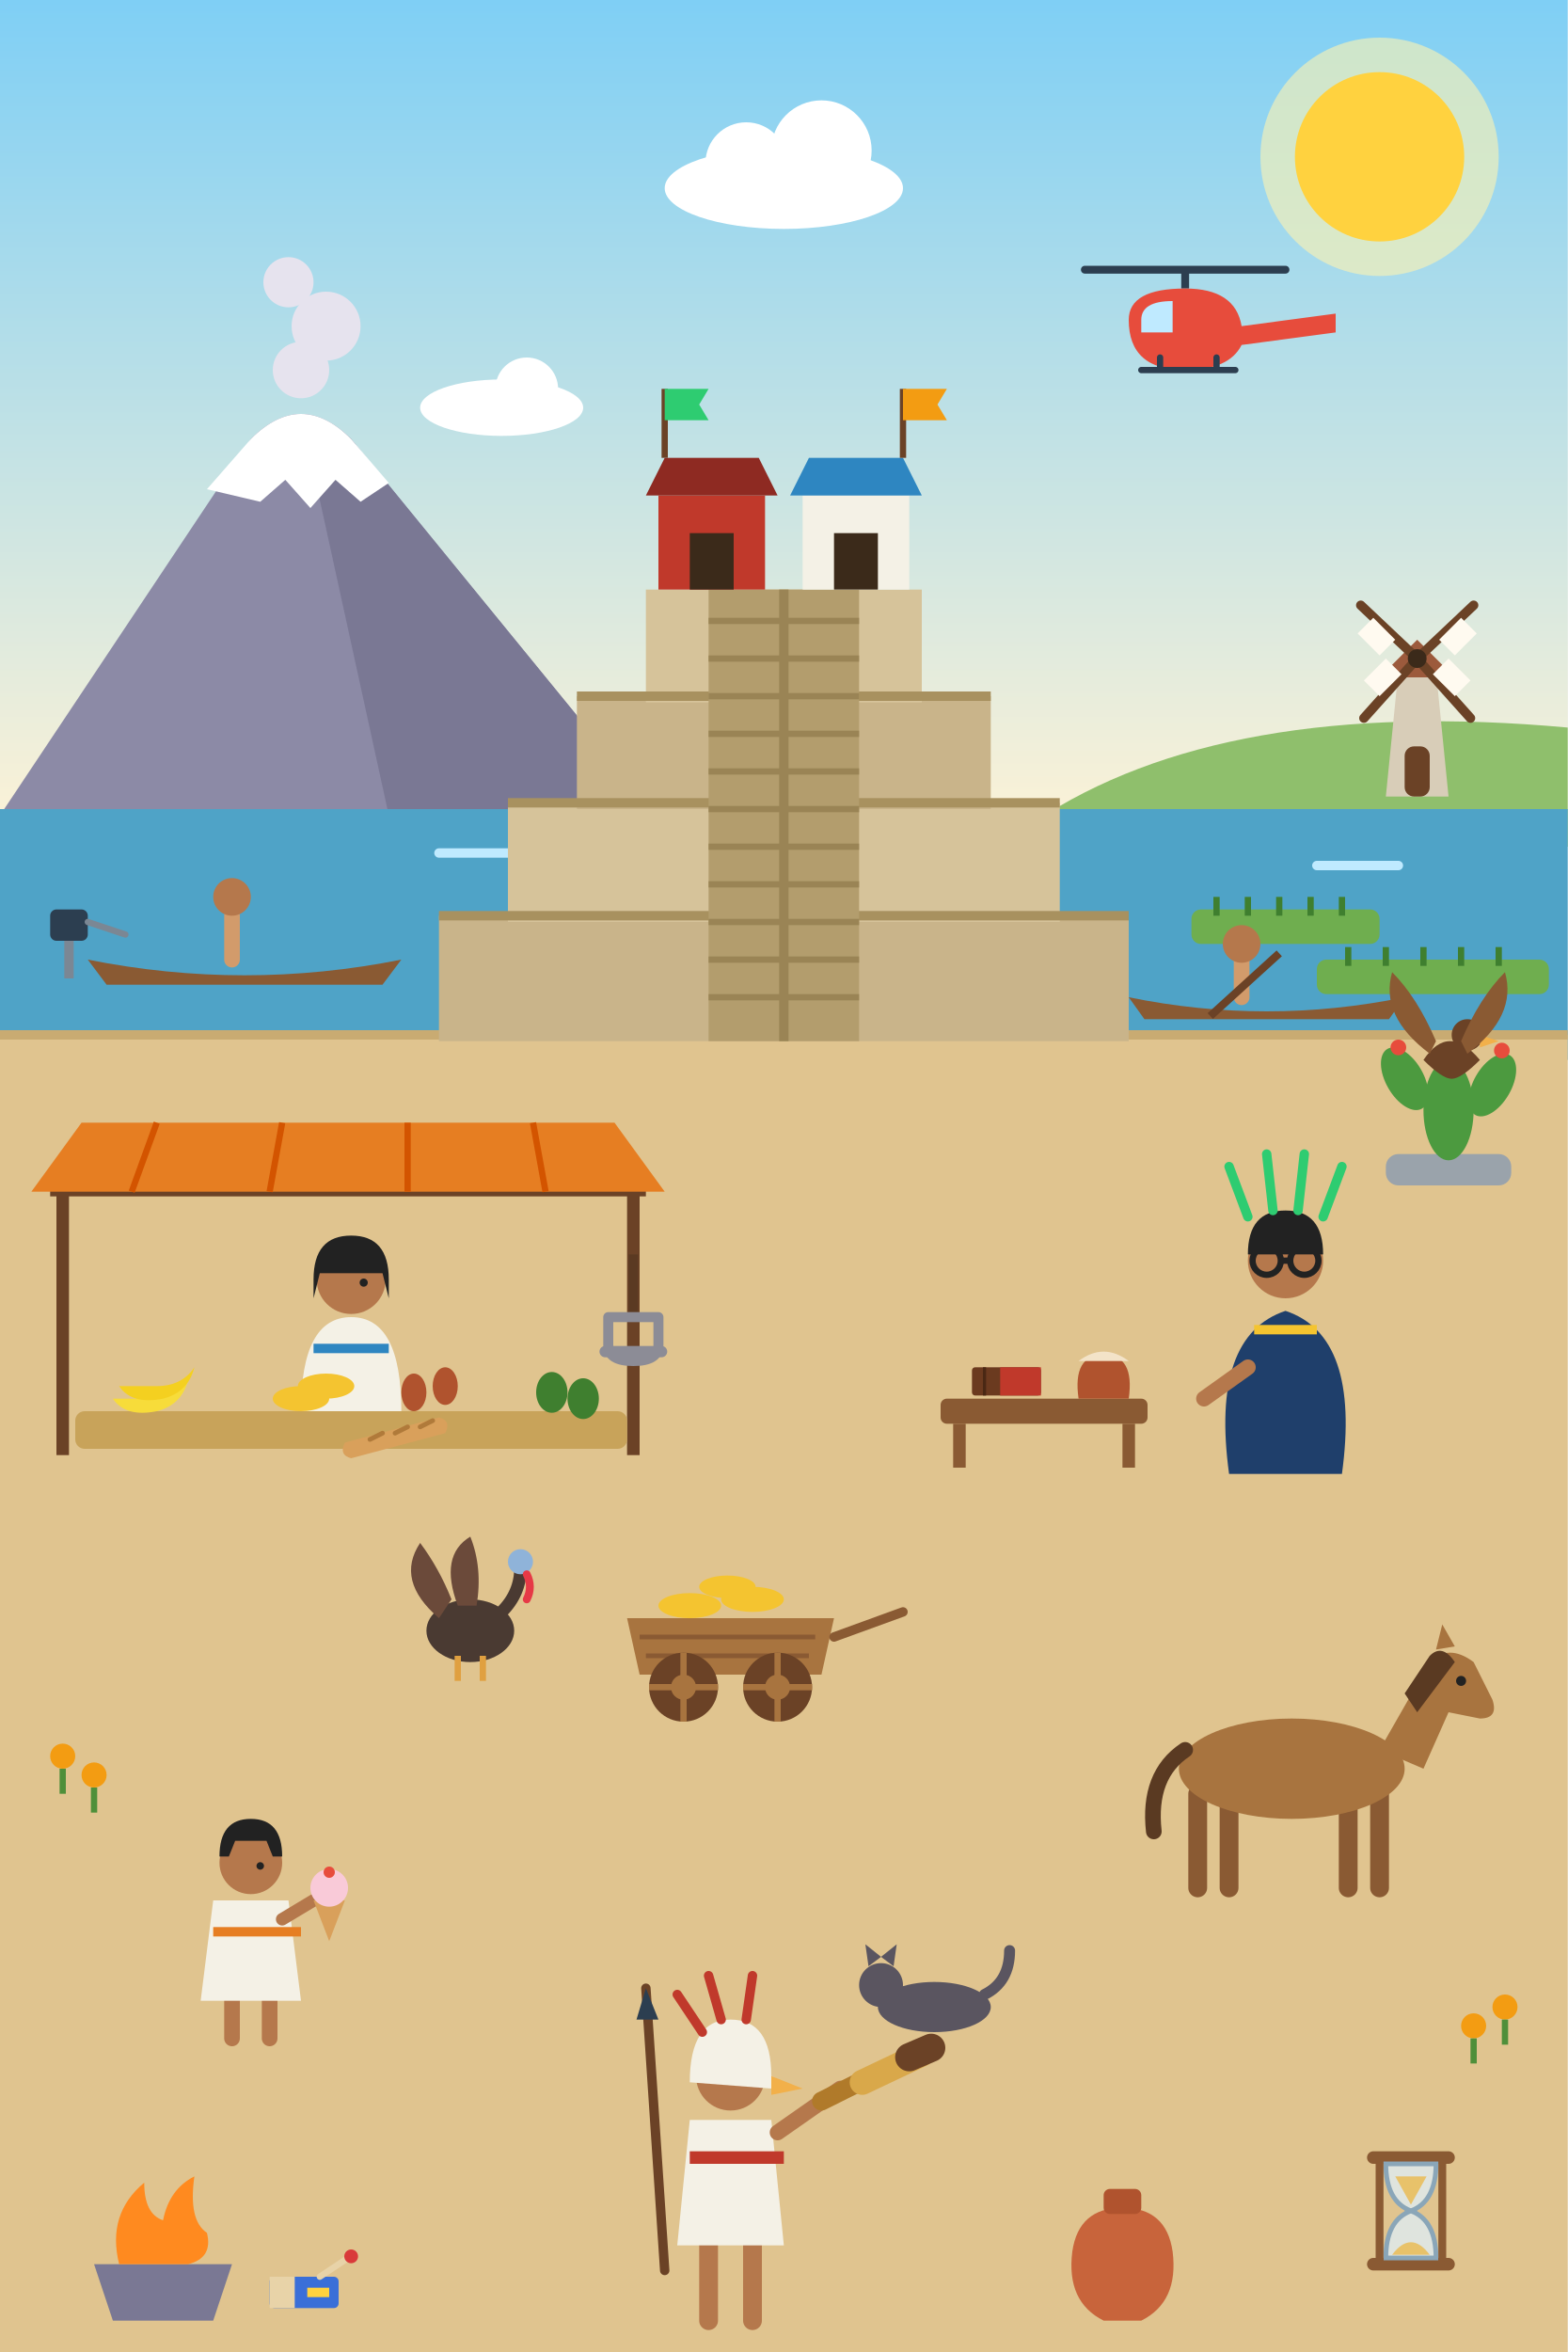
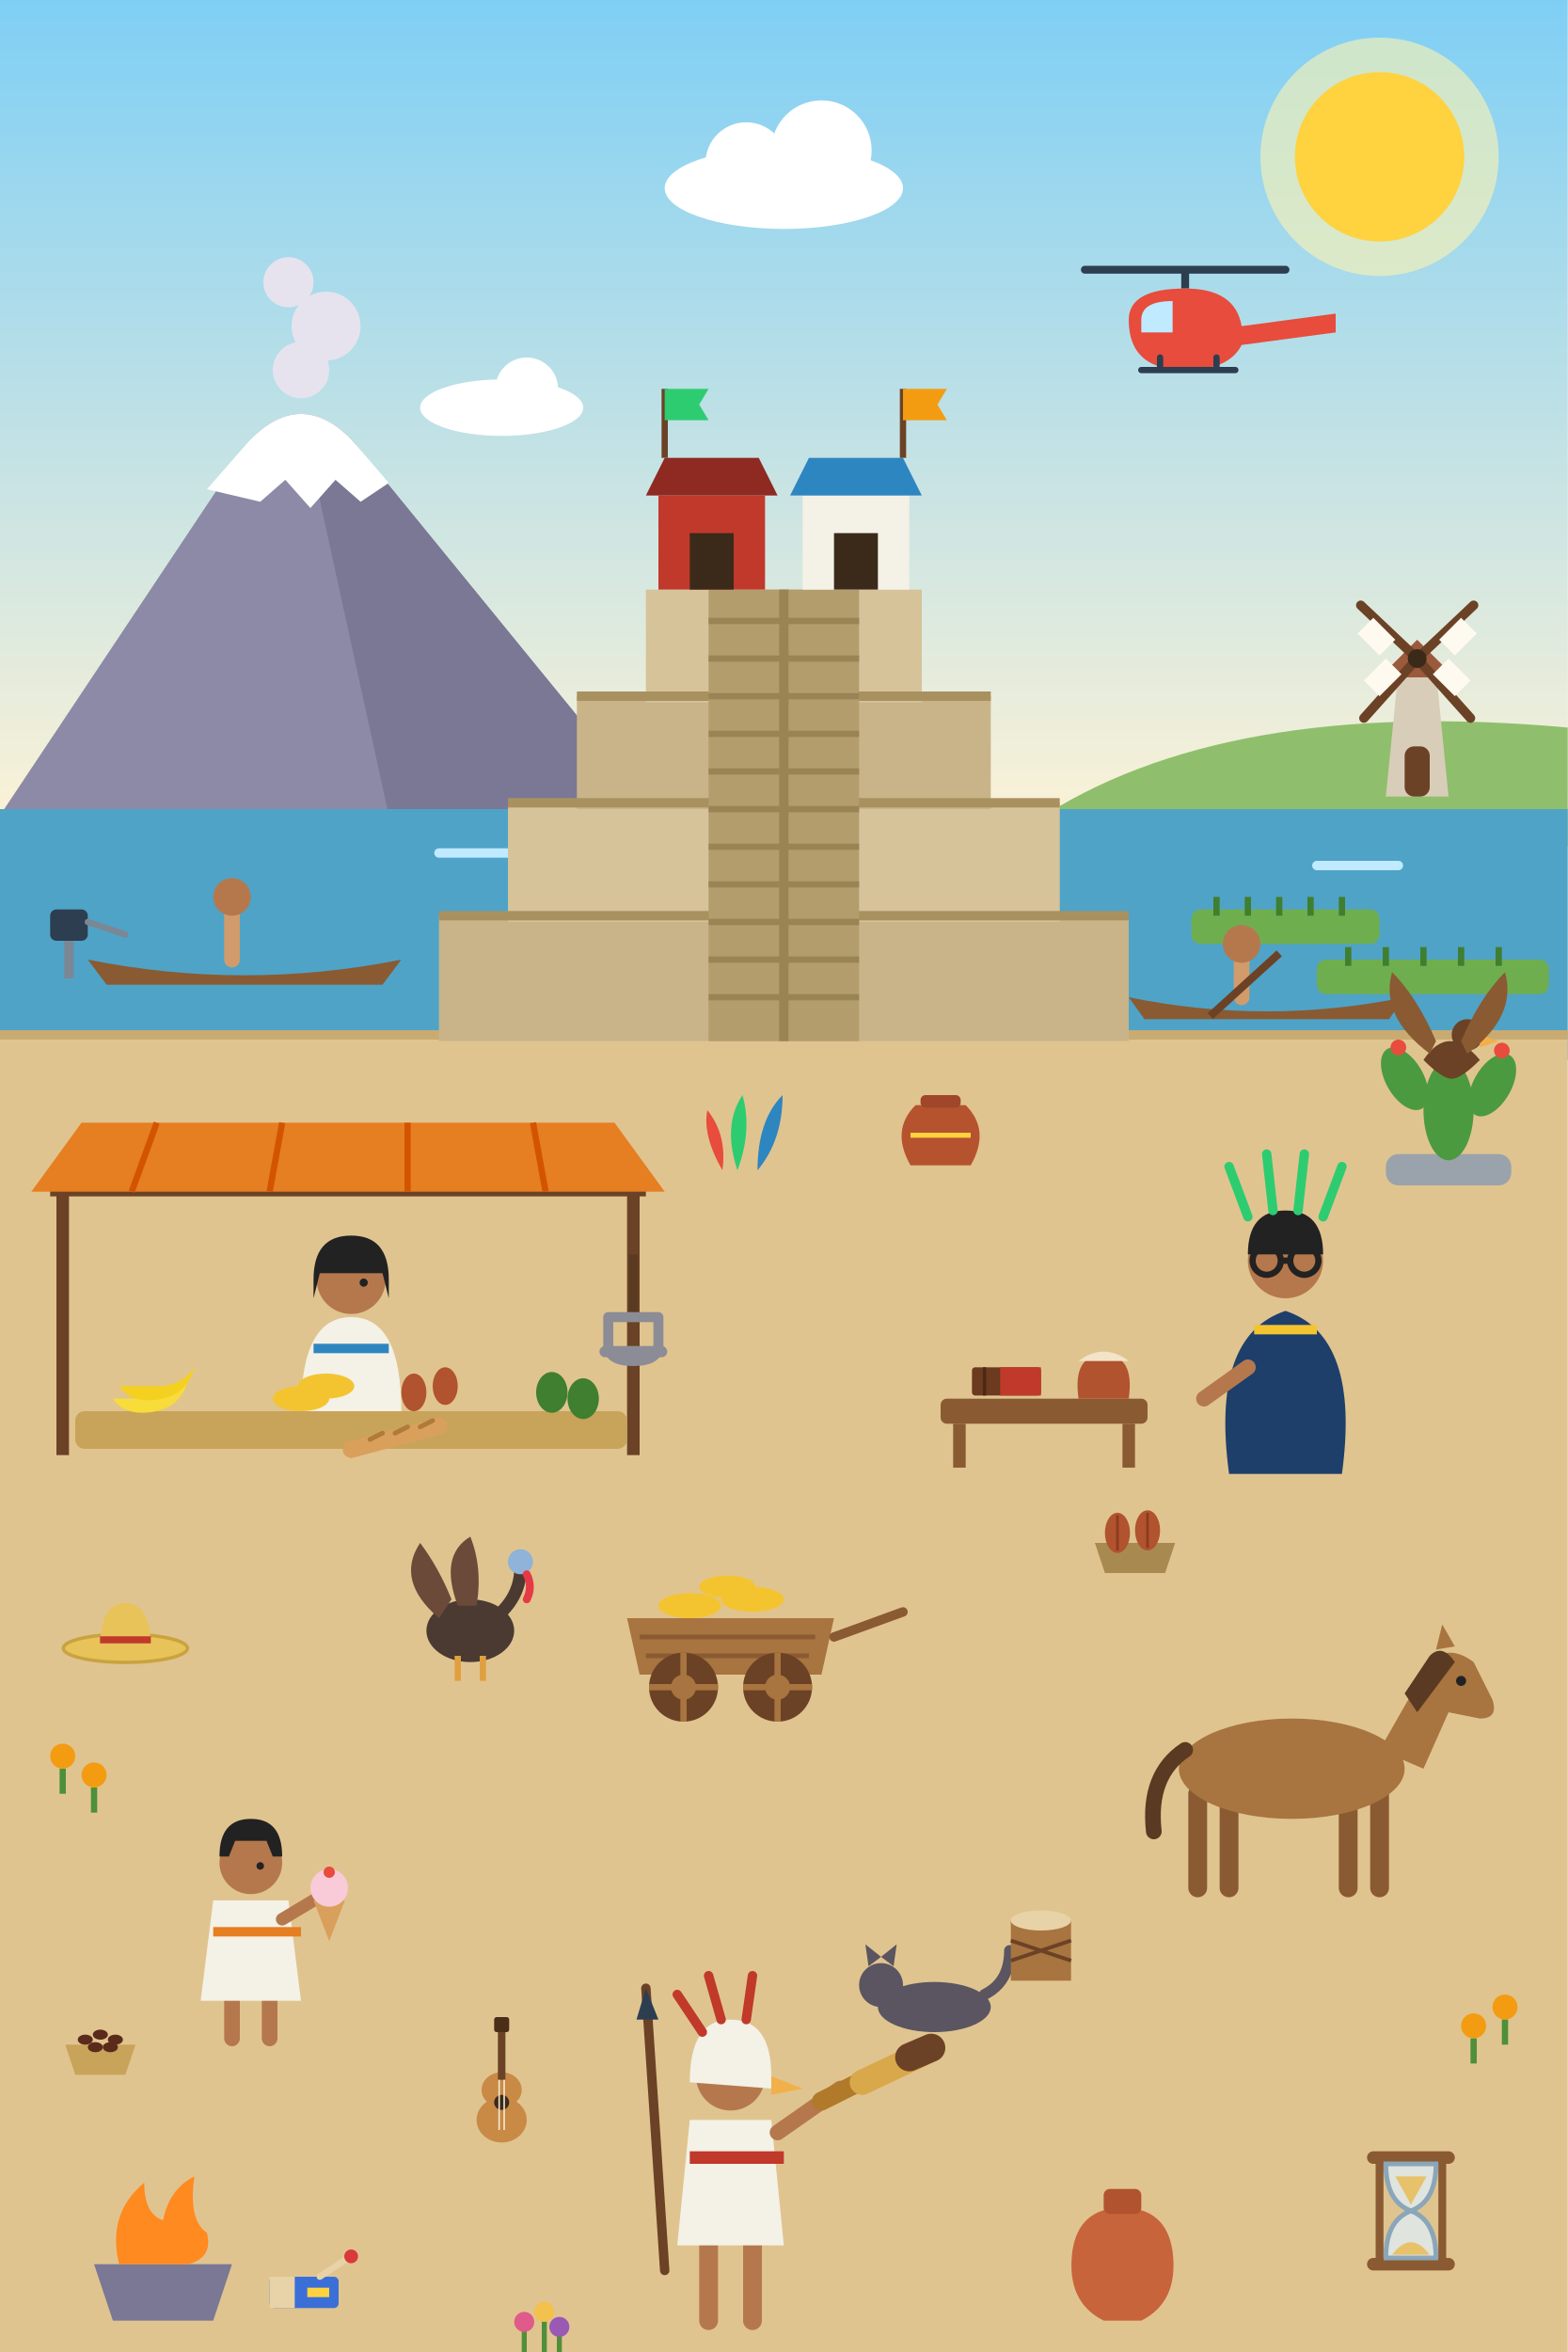
<svg xmlns="http://www.w3.org/2000/svg" width="500" height="750" viewBox="0 0 500 750">
  <defs>
    <linearGradient id="sky" x1="0" y1="0" x2="0" y2="1">
      <stop offset="0" stop-color="#7fcff5" />
      <stop offset="1" stop-color="#fff3d6" />
    </linearGradient>
  </defs>
  <rect width="500" height="270" fill="url(#sky)" />
  <circle cx="440" cy="50" r="38" fill="#fff3b0" opacity="0.6" />
  <g data-anim="sun" fill="#ffd23f">
    <circle cx="440" cy="50" r="27" />
  </g>
  <g data-anim="clouds" fill="#fff">
    <ellipse cx="250" cy="60" rx="38" ry="13" />
    <circle cx="238" cy="52" r="13" />
    <circle cx="262" cy="48" r="16" />
    <ellipse cx="160" cy="130" rx="26" ry="9" />
    <circle cx="168" cy="124" r="10" />
  </g>
  <path d="M0 260L80 140q16-16 32 0L210 260Z" fill="#8c8aa6" />
  <path d="M96 132q10 2 16 8L210 260H124Z" fill="#7a7894" />
  <path d="M66 156l14-16q16-16 32 0l12 14-9 6-8-7-8 9-8-9-8 7Z" fill="#fff" />
  <g data-anim="smoke" fill="#e6e3ee">
    <circle cx="96" cy="118" r="9" />
    <circle cx="104" cy="104" r="11" />
    <circle cx="92" cy="90" r="8" />
  </g>
  <path d="M330 262q60-40 170-30V270H330Z" fill="#8fbf6c" />
  <rect y="258" width="500" height="80" fill="#4fa3c7" />
  <g data-anim="waves">
    <path d="M140 272h24M260 284h28M420 276h26M180 316h20M330 322h24" stroke="#bfeaff" stroke-width="3" stroke-linecap="round" />
  </g>
  <rect x="380" y="290" width="60" height="11" rx="3" fill="#6fae4f" />
  <rect x="420" y="306" width="74" height="11" rx="3" fill="#6fae4f" />
  <path d="M388 292v-6M398 292v-6M408 292v-6M418 292v-6M428 292v-6M430 308v-6M442 308v-6M454 308v-6M466 308v-6M478 308v-6" stroke="#3f7f2f" stroke-width="2" />
  <g data-anim="canoe">
    <g transform="translate(110 18)">
      <path d="M250 300q44 9 88 0l-5 7h-78Z" fill="#8a5a33" />
      <path d="M286 300v-12" stroke="#d29b6b" stroke-width="5" stroke-linecap="round" />
      <circle cx="286" cy="283" r="6" fill="#b5784c" />
      <path d="M276 306l22-20" stroke="#6b4226" stroke-width="2.5" />
    </g>
  </g>
  <rect y="330" width="500" height="420" fill="#e0c48f" />
  <path d="M0 330h500" stroke="#c9ab72" stroke-width="3" />
  <rect x="140" y="292" width="220" height="40" fill="#c9b48a" />
  <rect x="162" y="256" width="176" height="38" fill="#d6c39a" />
  <rect x="184" y="222" width="132" height="36" fill="#c9b48a" />
  <rect x="206" y="188" width="88" height="36" fill="#d6c39a" />
  <path d="M140 292h220M162 256h176M184 222h132" stroke="#a8915f" stroke-width="3" />
  <path d="M226 188h48v144h-48Z" fill="#b39d6d" />
  <path d="M226 198h48M226 210h48M226 222h48M226 234h48M226 246h48M226 258h48M226 270h48M226 282h48M226 294h48M226 306h48M226 318h48" stroke="#9a8455" stroke-width="2" />
  <path d="M250 188v144" stroke="#9a8455" stroke-width="3" />
  <rect x="210" y="158" width="34" height="30" fill="#c0392b" />
  <rect x="220" y="170" width="14" height="18" fill="#3b2a1a" />
  <path d="M206 158h42l-6-12h-30Z" fill="#8e2a22" />
  <rect x="256" y="158" width="34" height="30" fill="#f4f1e6" />
  <rect x="266" y="170" width="14" height="18" fill="#3b2a1a" />
  <path d="M252 158h42l-6-12h-30Z" fill="#2e86c1" />
  <g data-anim="banner-left">
    <path d="M212 146v-22" stroke="#6b4226" stroke-width="2" />
    <path d="M212 124h14l-3 5 3 5h-14Z" fill="#2ecc71" />
  </g>
  <g data-anim="banner-right">
    <path d="M288 146v-22" stroke="#6b4226" stroke-width="2" />
    <path d="M288 124h14l-3 5 3 5h-14Z" fill="#f39c12" />
  </g>
  <rect x="442" y="368" width="40" height="10" rx="4" fill="#9aa3ab" />
  <g fill="#4c9a3f">
    <ellipse cx="462" cy="354" rx="8" ry="16" />
    <ellipse cx="448" cy="344" rx="6" ry="11" transform="rotate(-30 448 344)" />
    <ellipse cx="476" cy="346" rx="6" ry="11" transform="rotate(30 476 346)" />
  </g>
  <g fill="#e74c3c">
    <circle cx="446" cy="334" r="2.5" />
    <circle cx="479" cy="335" r="2.5" />
  </g>
  <path d="M454 338q8-12 18 0q-6 6-9 6t-9-6Z" fill="#6b4226" />
  <circle cx="468" cy="330" r="5" fill="#6b4226" />
  <path d="M472 330l6 2-6 2Z" fill="#f2b04a" />
  <g data-anim="wings">
    <path d="M456 336q-16-12-12-26q8 8 14 22ZM468 336q16-12 12-26q-8 8-14 22Z" fill="#8a5a33" />
  </g>
  <path d="M16 380h190" stroke="#6b4226" stroke-width="3" />
  <path d="M20 380v84M202 380v84" stroke="#6b4226" stroke-width="4" />
  <g data-anim="awning">
    <path d="M10 380l16-22h170l16 22Z" fill="#e67e22" />
    <path d="M50 358l-8 22M90 358l-4 22M130 358v22M170 358l4 22" stroke="#d35400" stroke-width="2" />
  </g>
  <path d="M96 450q0-30 16-30t16 30Z" fill="#f4f1e6" />
  <path d="M100 430h24" stroke="#2e86c1" stroke-width="3" />
  <circle cx="112" cy="408" r="11" fill="#b5784c" />
  <path d="M100 408q0-14 12-14t12 14v6l-2-8h-20l-2 8Z" fill="#222" />
  <circle cx="116" cy="409" r="1.3" fill="#222" />
  <rect x="24" y="450" width="176" height="12" rx="3" fill="#c8a35a" />
  <g fill="#f4c430">
    <ellipse cx="96" cy="446" rx="9" ry="4" />
    <ellipse cx="104" cy="442" rx="9" ry="4" />
  </g>
  <g fill="#3f7f2f">
    <ellipse cx="176" cy="444" rx="5" ry="6.5" />
    <ellipse cx="186" cy="446" rx="5" ry="6.5" />
  </g>
  <g fill="#b0532e">
    <ellipse cx="132" cy="444" rx="4" ry="6" />
    <ellipse cx="142" cy="442" rx="4" ry="6" />
  </g>
  <rect x="300" y="446" width="66" height="8" rx="2" fill="#8a5a33" />
  <path d="M306 454v14M360 454v14" stroke="#8a5a33" stroke-width="4" />
  <path d="M344 446q-2-14 8-14q10 0 8 14Z" fill="#b0532e" />
  <path d="M344 434q8-6 16 0" fill="#f3e3c8" />
  <path d="M392 470q-6-44 18-52q24 8 18 52Z" fill="#1f3f6b" />
  <path d="M400 424h20" stroke="#f4c430" stroke-width="3" />
  <circle cx="410" cy="402" r="12" fill="#b5784c" />
  <path d="M398 400q0-14 12-14t12 14Z" fill="#222" />
  <path d="M398 388l-6-16M406 386l-2-18M414 386l2-18M422 388l6-16" stroke="#2ecc71" stroke-width="3" stroke-linecap="round" />
  <path d="M398 436l-14 10" stroke="#b5784c" stroke-width="5" stroke-linecap="round" />
  <g data-anim="turkey-1">
    <ellipse cx="150" cy="520" rx="14" ry="10" fill="#4a3a32" />
    <path d="M140 516q-14-12-6-24q6 8 10 18ZM146 512q-6-16 4-22q4 10 2 22Z" fill="#6b4a3a" />
    <path d="M160 514q6-6 6-14" stroke="#4a3a32" stroke-width="4" stroke-linecap="round" fill="none" />
    <circle cx="166" cy="498" r="4" fill="#8fb3d9" />
    <path d="M168 502q2 4 0 8" stroke="#e63946" stroke-width="2.5" fill="none" stroke-linecap="round" />
    <path d="M146 528v8M154 528v8" stroke="#e0a040" stroke-width="2" />
  </g>
  <path d="M74 650v-14M86 650v-14" stroke="#b5784c" stroke-width="5" stroke-linecap="round" />
  <path d="M68 606h24l4 32h-32Z" fill="#f4f1e6" />
  <path d="M68 616h28" stroke="#e67e22" stroke-width="3" />
  <circle cx="80" cy="594" r="10" fill="#b5784c" />
  <path d="M70 592q0-12 10-12t10 12h-3l-2-5h-10l-2 5Z" fill="#222" />
  <circle cx="83" cy="595" r="1.2" fill="#222" />
  <path d="M90 612l10-6" stroke="#b5784c" stroke-width="4" stroke-linecap="round" />
  <path d="M226 740v-26M240 740v-26" stroke="#b5784c" stroke-width="6" stroke-linecap="round" />
  <path d="M220 676h26l4 40h-34Z" fill="#f4f1e6" />
  <path d="M220 688h30" stroke="#c0392b" stroke-width="4" />
  <path d="M248 680l20-14" stroke="#b5784c" stroke-width="5" stroke-linecap="round" />
  <path d="M212 724l-6-90" stroke="#6b4226" stroke-width="3" stroke-linecap="round" />
  <path d="M206 634l-3 10h7Z" fill="#2c3e50" />
  <circle cx="233" cy="662" r="11" fill="#b5784c" />
  <path d="M220 664q0-20 13-20t13 18l8 4h-8Z" fill="#f4f1e6" />
  <path d="M246 662l10 4-10 2Z" fill="#f2b04a" />
  <path d="M224 648l-8-12M230 644l-4-14M238 644l2-14" stroke="#c0392b" stroke-width="3" stroke-linecap="round" />
  <path d="M30 722h44l-6 18h-32Z" fill="#7a7894" />
  <g data-anim="fire">
    <path d="M38 722q-4-16 8-26q0 10 6 12q2-10 10-14q-2 14 4 18q2 8-6 10Z" fill="#ff8a1f" />
  </g>
  <path d="M352 740q-12-6-10-22q2-14 16-14t16 14q2 16-10 22Z" fill="#c8643b" />
  <rect x="352" y="698" width="12" height="8" rx="2" fill="#b0532e" />
  <g data-anim="dog-tail">
    <path d="M314 636q8-4 8-14" fill="none" stroke="#5a5560" stroke-width="3.5" stroke-linecap="round" />
  </g>
  <ellipse cx="298" cy="640" rx="18" ry="8" fill="#5a5560" />
  <circle cx="281" cy="633" r="7" fill="#5a5560" />
  <path d="M277 627l-1-7 5 4ZM285 627l1-7-5 4Z" fill="#5a5560" />
  <g fill="#f39c12">
    <circle cx="20" cy="560" r="4" />
    <circle cx="30" cy="566" r="4" />
    <circle cx="480" cy="640" r="4" />
    <circle cx="470" cy="646" r="4" />
  </g>
  <path d="M20 564v8M30 570v8M480 644v8M470 650v8" stroke="#4f8f3a" stroke-width="2" />
  <g id="helicopter" transform="translate(-140 -10)">
    <path d="M486 96h64" stroke="#2c3e50" stroke-width="2.5" stroke-linecap="round" />
    <path d="M518 96v6" stroke="#2c3e50" stroke-width="2.5" />
    <path d="M500 112q0-10 18-10q16 0 18 12l30-4v6l-30 4q-4 8-18 8q-18 0-18-16Z" fill="#e74c3c" />
    <path d="M504 112q0-6 10-6v10h-10Z" fill="#bfeaff" />
    <path d="M504 128h30M510 124v4M528 124v4" stroke="#2c3e50" stroke-width="2" stroke-linecap="round" />
  </g>
  <g id="windmill">
    <path d="M442 254L446 214h12l4 40Z" fill="#d8cdb8" />
    <path d="M440 216l12-12 12 12Z" fill="#9c5a3c" />
    <rect x="448" y="238" width="8" height="16" rx="3" fill="#6b4226" />
    <path d="M452 210l-18-17M452 210l18-17M452 210l-17 19M452 210l17 19" stroke="#6b4226" stroke-width="3" stroke-linecap="round" />
    <path d="M438 197l-5 5 7 7 5-5ZM466 197l5 5-7 7-5-5ZM440 222l-5-5 7-7 5 5ZM464 222l5-5-7-7-5 5Z" fill="#fffaf0" />
    <circle cx="452" cy="210" r="3" fill="#3b2a1a" />
  </g>
  <g id="motor-boat" transform="translate(4 -28)">
    <path d="M24 334q50 10 100 0l-6 8h-88Z" fill="#8a5a33" />
    <path d="M70 334v-14" stroke="#d29b6b" stroke-width="5" stroke-linecap="round" />
    <circle cx="70" cy="314" r="6" fill="#b5784c" />
    <rect x="12" y="318" width="12" height="10" rx="2" fill="#2c3e50" />
    <path d="M18 328v12" stroke="#7b8794" stroke-width="3" />
    <path d="M24 322l12 4" stroke="#7b8794" stroke-width="2" stroke-linecap="round" />
  </g>
  <g id="banana">
    <path d="M36 446q4 6 14 4q8-2 10-10q-4 6-12 6t-12 0Z" fill="#f7dc3a" />
    <path d="M38 442q4 6 14 4q8-2 10-10q-4 6-12 6t-12 0Z" fill="#f4d020" />
  </g>
  <g id="stirrups">
    <path d="M202 400v20" stroke="#5b3a22" stroke-width="3" />
    <path d="M194 420h16v9q0 5-8 5t-8-5Z" fill="none" stroke="#8c8c96" stroke-width="3.2" stroke-linejoin="round" />
    <path d="M193 431h18" stroke="#8c8c96" stroke-width="3.6" stroke-linecap="round" />
  </g>
  <g id="baguette">
    <path d="M150 446l30-8q4 1 2 5l-30 8q-4-1-2-5Z" fill="#d9a05b" transform="translate(-40 14) scale(1)" />
    <path d="M118 459l4-2M126 457l4-2M134 455l4-2" stroke="#b07a3a" stroke-width="1.5" stroke-linecap="round" />
  </g>
  <g id="glasses" fill="none" stroke="#222" stroke-width="2">
    <circle cx="404" cy="402" r="4.5" />
    <circle cx="416" cy="402" r="4.5" />
    <path d="M408.5 402h3" />
  </g>
  <g id="chocolate-bar">
    <rect x="310" y="436" width="22" height="9" rx="1" fill="#6b3a1f" />
    <rect x="319" y="436" width="13" height="9" fill="#c0392b" />
    <path d="M314 436v9" stroke="#4a2814" stroke-width="1" />
  </g>
  <g id="cart" transform="translate(-50 86)">
    <path d="M250 430h66l-4 18h-58Z" fill="#a8743f" />
    <path d="M254 436h56M256 442h52" stroke="#8a5a33" stroke-width="1.5" />
    <g fill="#f4c430">
      <ellipse cx="270" cy="426" rx="10" ry="4" />
      <ellipse cx="290" cy="424" rx="10" ry="4" />
      <ellipse cx="282" cy="420" rx="9" ry="3.6" />
    </g>
    <path d="M316 436l22-8" stroke="#8a5a33" stroke-width="3" stroke-linecap="round" />
    <circle cx="268" cy="452" r="11" fill="#6b4226" />
    <circle cx="268" cy="452" r="4" fill="#a8743f" />
    <circle cx="298" cy="452" r="11" fill="#6b4226" />
    <circle cx="298" cy="452" r="4" fill="#a8743f" />
    <path d="M268 441v22M257 452h22M298 441v22M287 452h22" stroke="#a8743f" stroke-width="2" />
  </g>
  <g id="horse" transform="translate(-282 140)">
    <path d="M664 462v-30M674 462v-30M712 462v-30M722 462v-30" stroke="#8a5a33" stroke-width="6" stroke-linecap="round" />
    <ellipse cx="694" cy="424" rx="36" ry="16" fill="#a8743f" />
    <path d="M722 418l16-28q6-6 14 0l6 12q2 6-4 6l-10-2-8 18Z" fill="#a8743f" />
    <path d="M730 400l8-12q4-4 8 2l-12 16Z" fill="#5a3a22" />
    <path d="M740 386l2-8 4 7Z" fill="#a8743f" />
    <circle cx="748" cy="396" r="1.6" fill="#222" />
    <path d="M660 418q-12 8-10 26" fill="none" stroke="#5a3a22" stroke-width="5" stroke-linecap="round" />
  </g>
  <g id="ice-cream">
    <path d="M100 606l5 13 5-13Z" fill="#d9a05b" />
    <circle cx="105" cy="602" r="6" fill="#f9cad8" />
    <circle cx="105" cy="597" r="1.8" fill="#e74c3c" />
  </g>
  <g id="telescope">
    <path d="M262 670l32-16" stroke="#b07a2a" stroke-width="6" stroke-linecap="round" />
    <path d="M275 664l19-9" stroke="#d9a84a" stroke-width="8" stroke-linecap="round" />
    <path d="M290 656l7-3" stroke="#6b4226" stroke-width="9" stroke-linecap="round" />
  </g>
  <g id="hourglass" transform="translate(8 8)">
    <path d="M430 680h24M430 714h24" stroke="#8a5a33" stroke-width="4" stroke-linecap="round" />
    <path d="M434 682q0 12 8 15q-8 3-8 15h16q0-12-8-15q8-3 8-15Z" fill="#dff2ff" fill-opacity="0.7" stroke="#8aa6b8" stroke-width="1.5" />
    <path d="M437 686h10l-5 9ZM436 711q6-8 12 0Z" fill="#e8c26a" />
    <path d="M432 682v32M452 682v32" stroke="#8a5a33" stroke-width="2.5" />
  </g>
  <g id="matches">
    <rect x="86" y="726" width="22" height="10" rx="1.5" fill="#3a6fd8" />
    <rect x="86" y="726" width="8" height="10" fill="#e8d3a8" />
    <path d="M98 731h7" stroke="#ffd23f" stroke-width="3" />
    <path d="M102 726l9-6" stroke="#e8d3a8" stroke-width="2" stroke-linecap="round" />
    <circle cx="112" cy="719.5" r="2.2" fill="#d93a3a" />
  </g>
+   <g id="sombrero" transform="translate(40 522) scale(0.9) translate(0 0)">
+     <g>
+       <ellipse cx="0" cy="4" rx="22" ry="5" fill="#e8c35a" stroke="#c9a33f" stroke-width="1.2" />
+       <path d="M-9 4q0-16 9-16t9 16Z" fill="#e8c35a" />
+       <path d="M-9 1h18" stroke="#c0392b" stroke-width="2.5" />
+     </g>
+   </g>
+   <g id="spanish-guitar" transform="translate(160 668) scale(0.8) translate(0 0)">
+     <g>
+       <ellipse cx="0" cy="10" rx="10" ry="9" fill="#c98a45" />
+       <ellipse cx="0" cy="-2" rx="8" ry="7" fill="#c98a45" />
+       <circle cx="0" cy="3" r="3" fill="#3b2a1a" />
+       <rect x="-1.5" y="-26" width="3" height="20" fill="#6b4226" />
+       <rect x="-3" y="-31" width="6" height="6" rx="1" fill="#4a2e18" />
+       <path d="M-1 -6v20M1 -6v20" stroke="#f3ead2" stroke-width="0.6" />
+     </g>
+   </g>
+   <g transform="translate(362 492) scale(0.8) translate(0 0)">
+     <g>
+       <path d="M-16 0h32l-4 12h-24Z" fill="#a88a50" />
+       <g fill="#b0532e">
+         <ellipse cx="-7" cy="-4" rx="5" ry="8" />
+         <ellipse cx="5" cy="-5" rx="5" ry="8" />
+       </g>
+       <path d="M-7 -11v14M5 -12v14" stroke="#8a3a1e" stroke-width="1" />
+     </g>
+   </g>
+   <g transform="translate(240 362) scale(0.8) translate(0 0)">
+     <g>
+       <path d="M-6 14q-6-18 2-30q4 14-2 30Z" fill="#2ecc71" />
+       <path d="M2 14q0-20 10-30q0 18-10 30Z" fill="#2e86c1" />
+       <path d="M-12 14q-8-14-6-24q8 10 6 24Z" fill="#e74c3c" />
+     </g>
+   </g>
+   <g transform="translate(332 622) scale(0.8) translate(0 0)">
+     <g>
+       <path d="M-12 -12h24v24h-24Z" fill="#a8743f" />
+       <ellipse cx="0" cy="-12" rx="12" ry="4" fill="#e8d3a8" />
+       <path d="M-12 -4l24 8M-12 4l24-8" stroke="#6b4226" stroke-width="1.5" />
+     </g>
+   </g>
+   <g transform="translate(32 652) scale(0.8) translate(0 0)">
+     <g>
+       <path d="M-14 0h28l-4 12h-20Z" fill="#c8a35a" />
+       <g fill="#5a2a1a">
+         <ellipse cx="-6" cy="-2" rx="3" ry="2" />
+         <ellipse cx="0" cy="-4" rx="3" ry="2" />
+         <ellipse cx="6" cy="-2" rx="3" ry="2" />
+         <ellipse cx="-2" cy="1" rx="3" ry="2" />
+         <ellipse cx="4" cy="1" rx="3" ry="2" />
+       </g>
+     </g>
+   </g>
+   <g transform="translate(300 362) scale(0.8) translate(0 0)">
+     <g>
+       <path d="M-12 12q-8-14 2-24h20q10 10 2 24Z" fill="#b5532f" />
+       <rect x="-8" y="-16" width="16" height="5" rx="2" fill="#a0462a" />
+       <path d="M-12 0h24" stroke="#ffd23f" stroke-width="2" />
+     </g>
+   </g>
+   <g transform="translate(172 742) scale(0.8) translate(0 0)">
+     <g>
+       <path d="M-6 12v-12M2 12v-16M8 12v-10" stroke="#4f8f3a" stroke-width="2" />
+       <circle cx="-6" cy="-2" r="4" fill="#e05a8a" />
+       <circle cx="2" cy="-6" r="4" fill="#f2c14e" />
+       <circle cx="8" cy="0" r="4" fill="#9b59b6" />
+     </g>
+   </g>
</svg>
